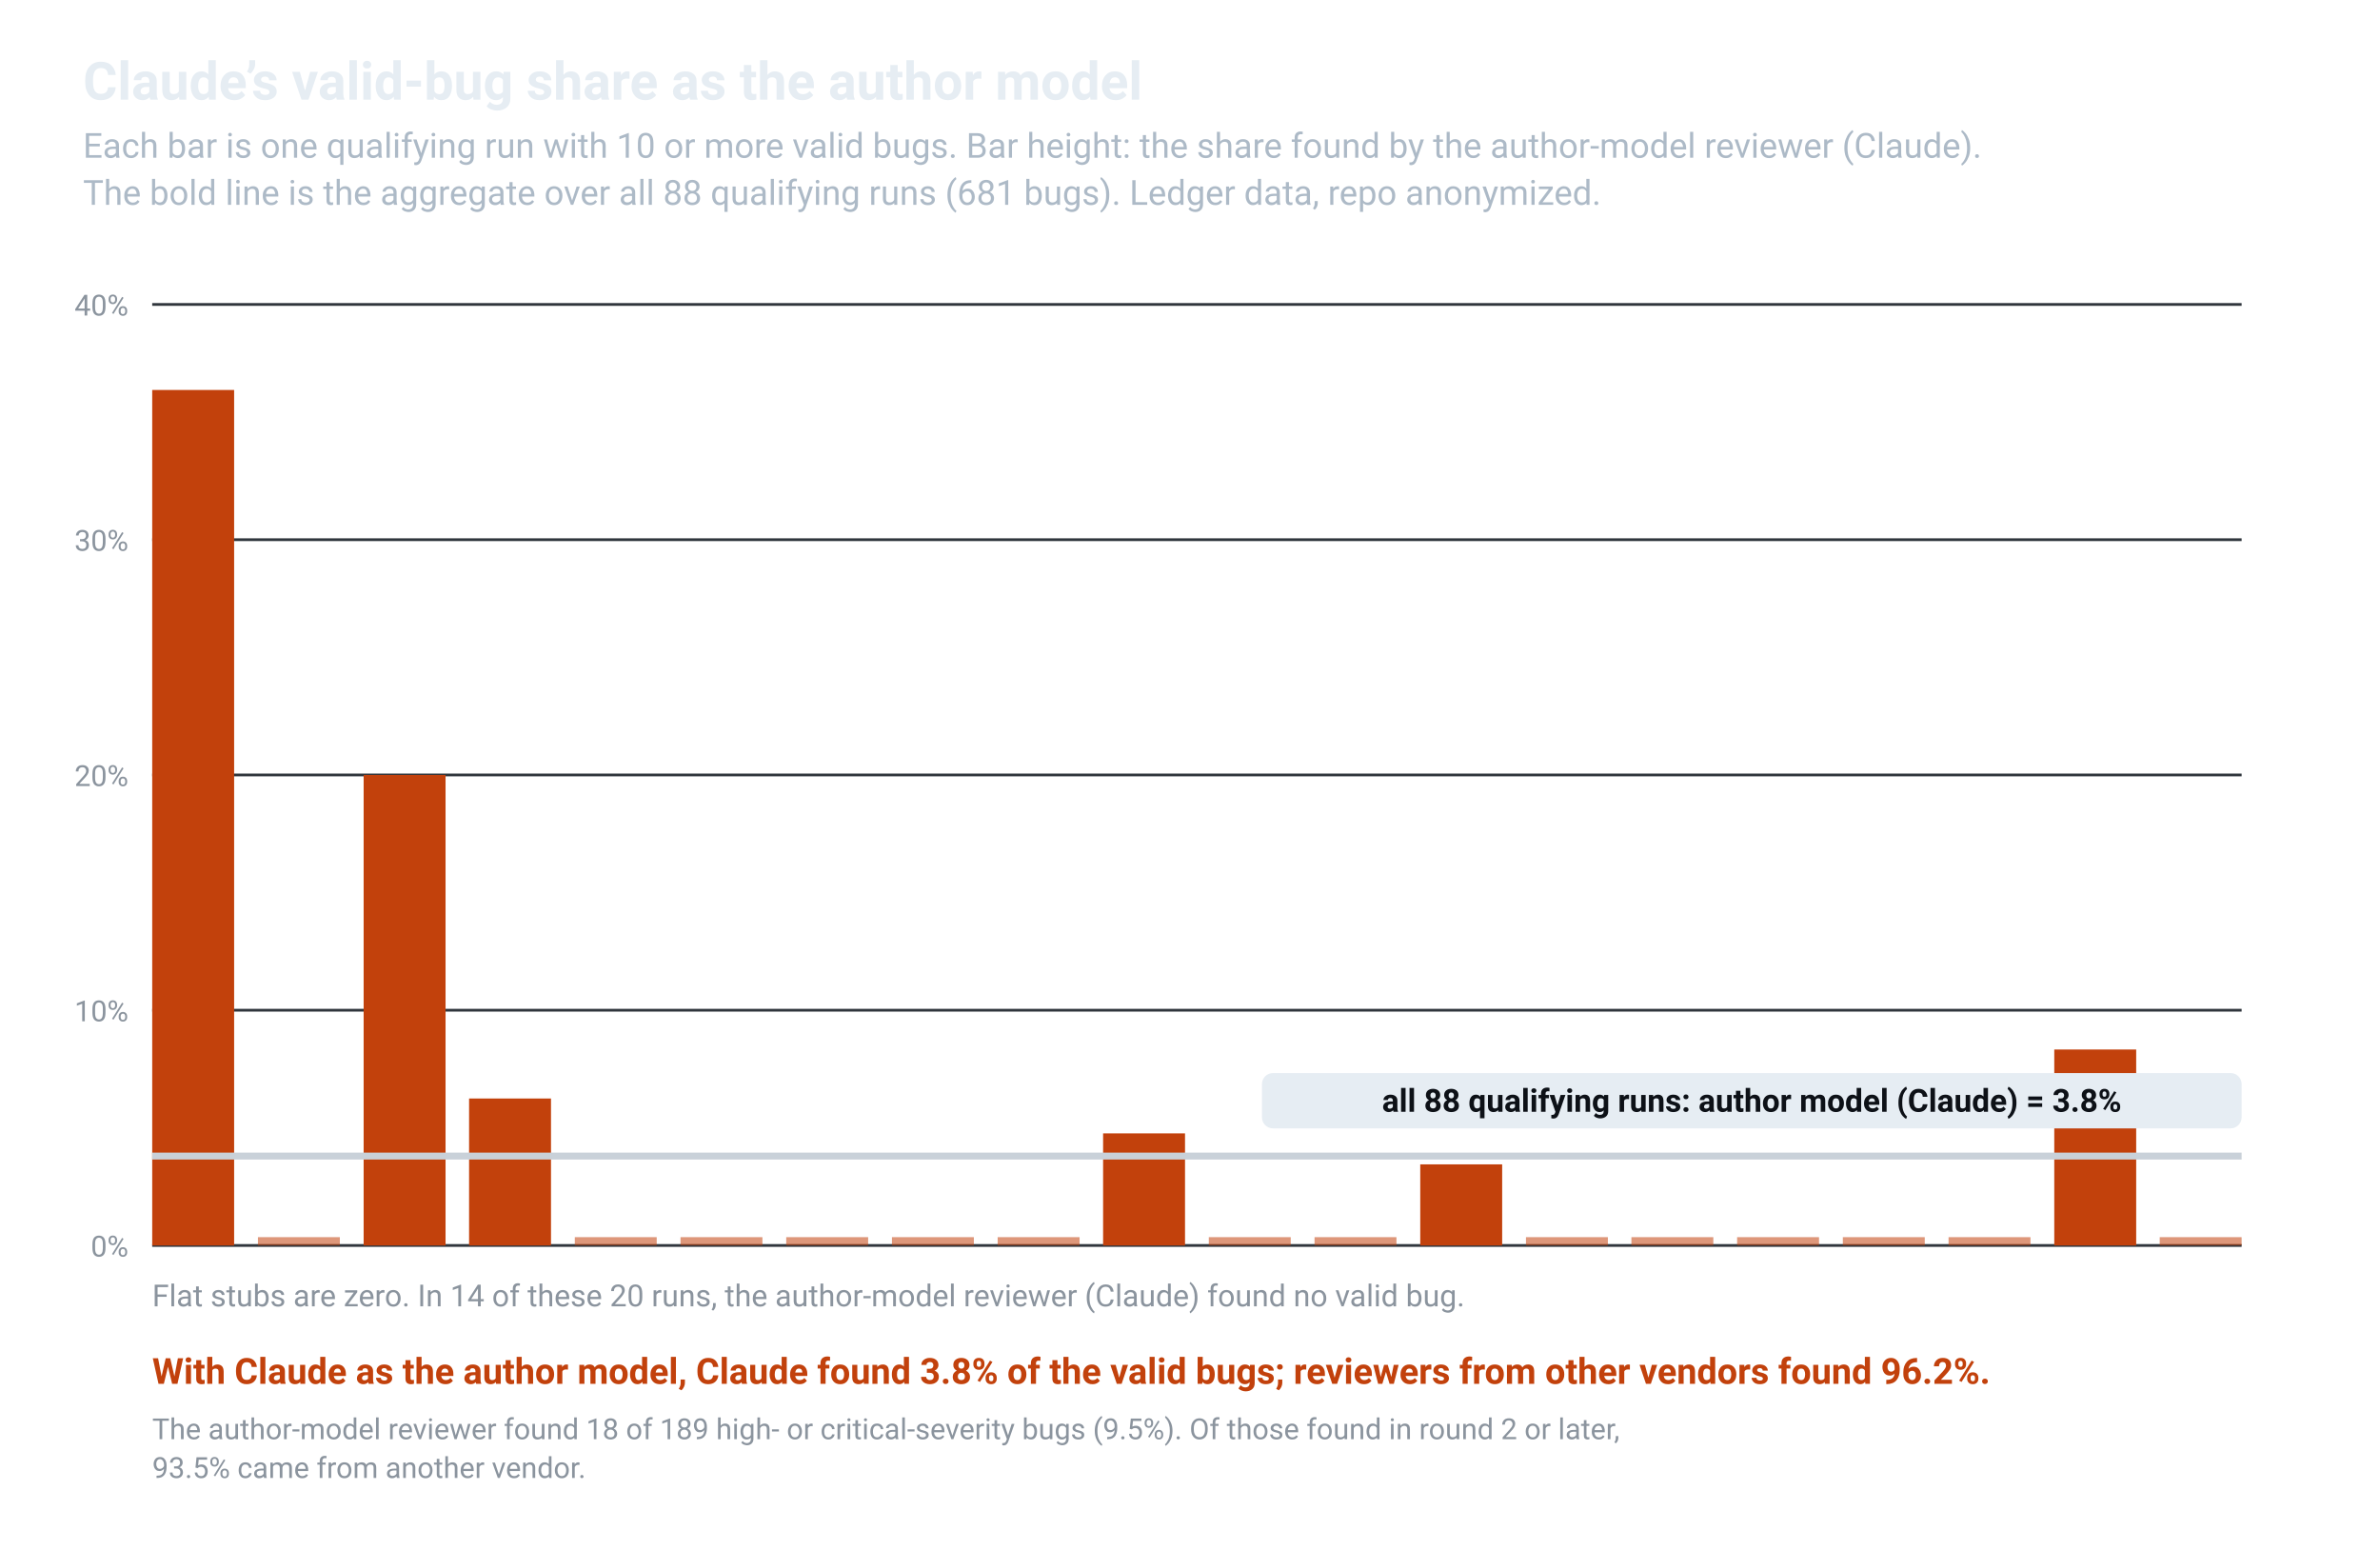
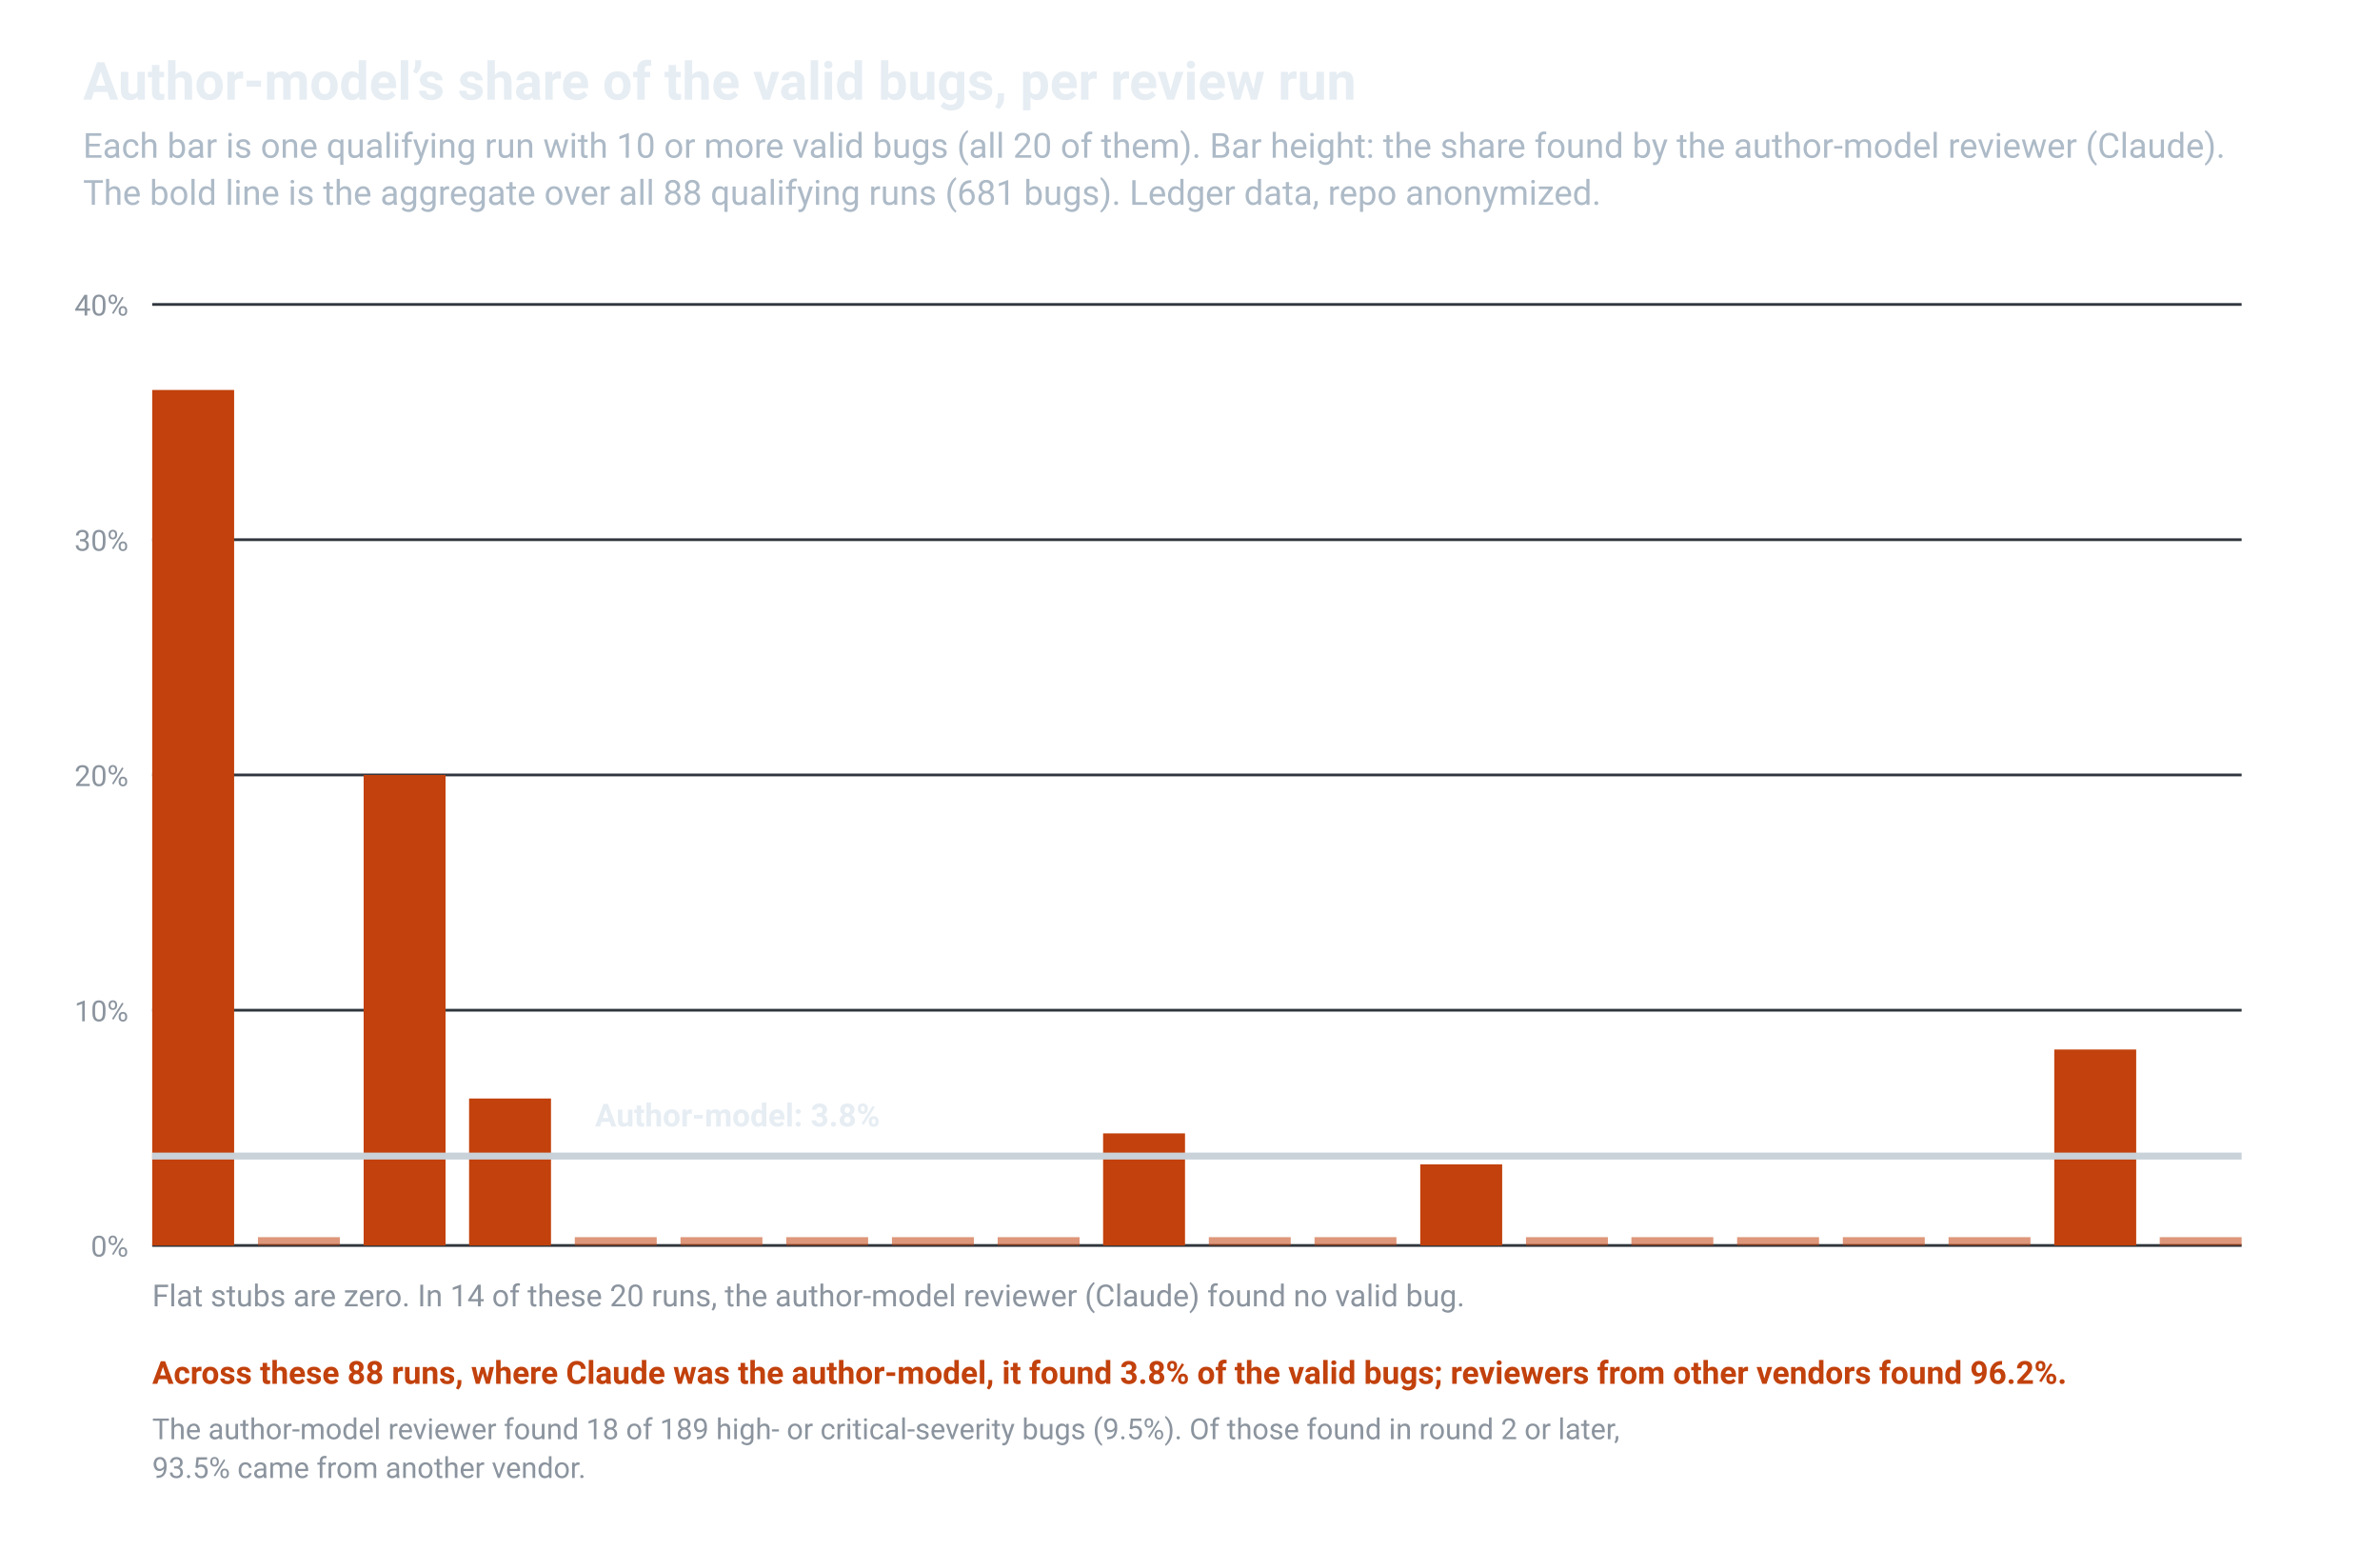
<svg xmlns="http://www.w3.org/2000/svg" viewBox="0 0 860 560" font-family="-apple-system,Segoe UI,Roboto,Helvetica,Arial,sans-serif">
-   <text x="30" y="36" font-size="19" font-weight="700" fill="#e6edf3">Claude’s valid-bug share as the author model</text>
-   <text x="30" y="57" font-size="12.5" fill="#adbac7">Each bar is one qualifying run with 10 or more valid bugs. Bar height: the share found by the author-model reviewer (Claude).</text>
+   <text x="30" y="36" font-size="19" font-weight="700" fill="#e6edf3">Author-model’s share of the valid bugs, per review run</text>
+   <text x="30" y="57" font-size="12.5" fill="#adbac7">Each bar is one qualifying run with 10 or more valid bugs (all 20 of them). Bar height: the share found by the author-model reviewer (Claude).</text>
  <text x="30" y="74" font-size="12.5" fill="#adbac7">The bold line is the aggregate over all 88 qualifying runs (681 bugs). Ledger data, repo anonymized.</text>
  <line x1="55.0" y1="450.0" x2="810.0" y2="450.0" stroke="#30363d" stroke-width="1" />
  <text x="46.4" y="454.0" font-size="10.5" fill="#8b949e" text-anchor="end">0%</text>
  <line x1="55.0" y1="365.0" x2="810.0" y2="365.0" stroke="#30363d" stroke-width="1" />
  <text x="46.4" y="369.0" font-size="10.5" fill="#8b949e" text-anchor="end">10%</text>
  <line x1="55.0" y1="280.0" x2="810.0" y2="280.0" stroke="#30363d" stroke-width="1" />
  <text x="46.4" y="284.0" font-size="10.5" fill="#8b949e" text-anchor="end">20%</text>
  <line x1="55.0" y1="195.0" x2="810.0" y2="195.0" stroke="#30363d" stroke-width="1" />
  <text x="46.4" y="199.0" font-size="10.5" fill="#8b949e" text-anchor="end">30%</text>
  <line x1="55.0" y1="110.0" x2="810.0" y2="110.0" stroke="#30363d" stroke-width="1" />
  <text x="46.4" y="114.0" font-size="10.5" fill="#8b949e" text-anchor="end">40%</text>
  <rect x="55.0" y="140.9" width="29.6" height="309.1" fill="#C2410C" opacity="1" />
  <rect x="93.2" y="447" width="29.6" height="3" fill="#C2410C" opacity="0.55" />
  <rect x="131.4" y="280.0" width="29.6" height="170.0" fill="#C2410C" opacity="1" />
  <rect x="169.5" y="396.9" width="29.6" height="53.1" fill="#C2410C" opacity="1" />
  <rect x="207.7" y="447" width="29.6" height="3" fill="#C2410C" opacity="0.55" />
  <rect x="245.9" y="447" width="29.6" height="3" fill="#C2410C" opacity="0.55" />
  <rect x="284.1" y="447" width="29.6" height="3" fill="#C2410C" opacity="0.55" />
  <rect x="322.3" y="447" width="29.6" height="3" fill="#C2410C" opacity="0.55" />
  <rect x="360.5" y="447" width="29.6" height="3" fill="#C2410C" opacity="0.55" />
  <rect x="398.6" y="409.5" width="29.6" height="40.5" fill="#C2410C" opacity="1" />
  <rect x="436.8" y="447" width="29.6" height="3" fill="#C2410C" opacity="0.55" />
  <rect x="475.0" y="447" width="29.6" height="3" fill="#C2410C" opacity="0.55" />
  <rect x="513.2" y="420.7" width="29.6" height="29.3" fill="#C2410C" opacity="1" />
  <rect x="551.4" y="447" width="29.6" height="3" fill="#C2410C" opacity="0.55" />
  <rect x="589.5" y="447" width="29.6" height="3" fill="#C2410C" opacity="0.55" />
  <rect x="627.7" y="447" width="29.6" height="3" fill="#C2410C" opacity="0.55" />
  <rect x="665.9" y="447" width="29.6" height="3" fill="#C2410C" opacity="0.55" />
  <rect x="704.1" y="447" width="29.6" height="3" fill="#C2410C" opacity="0.55" />
  <rect x="742.3" y="379.2" width="29.6" height="70.8" fill="#C2410C" opacity="1" />
  <rect x="780.4" y="447" width="29.6" height="3" fill="#C2410C" opacity="0.55" />
  <line x1="55.0" y1="417.7" x2="810.0" y2="417.7" stroke="#c9d1d9" stroke-width="2.5" />
-   <rect x="456.0" y="387.7" width="354.0" height="20" rx="4" fill="#e6edf3" />
-   <text x="633.0" y="401.7" font-size="11.5" font-weight="700" fill="#0d1117" text-anchor="middle">all 88 qualifying runs: author model (Claude) = 3.8%</text>
+   <text x="215.0" y="407.0" font-size="11.5" font-weight="700" fill="#e6edf3">Author-model: 3.8%</text>
  <text x="55.0" y="472" font-size="11" fill="#8b949e">Flat stubs are zero. In 14 of these 20 runs, the author-model reviewer (Claude) found no valid bug.</text>
-   <text x="55.0" y="500" font-size="13" font-weight="700" fill="#C2410C">With Claude as the author model, Claude found 3.8% of the valid bugs; reviewers from other vendors found 96.2%.</text>
+   <text x="55.0" y="500" font-size="11.5" font-weight="700" fill="#C2410C">Across these 88 runs, where Claude was the author-model, it found 3.8% of the valid bugs; reviewers from other vendors found 96.2%.</text>
  <text x="55.0" y="520" font-size="10.5" fill="#8b949e">The author-model reviewer found 18 of 189 high- or critical-severity bugs (9.5%). Of those found in round 2 or later,</text>
  <text x="55.0" y="534" font-size="10.5" fill="#8b949e">93.5% came from another vendor.</text>
</svg>
